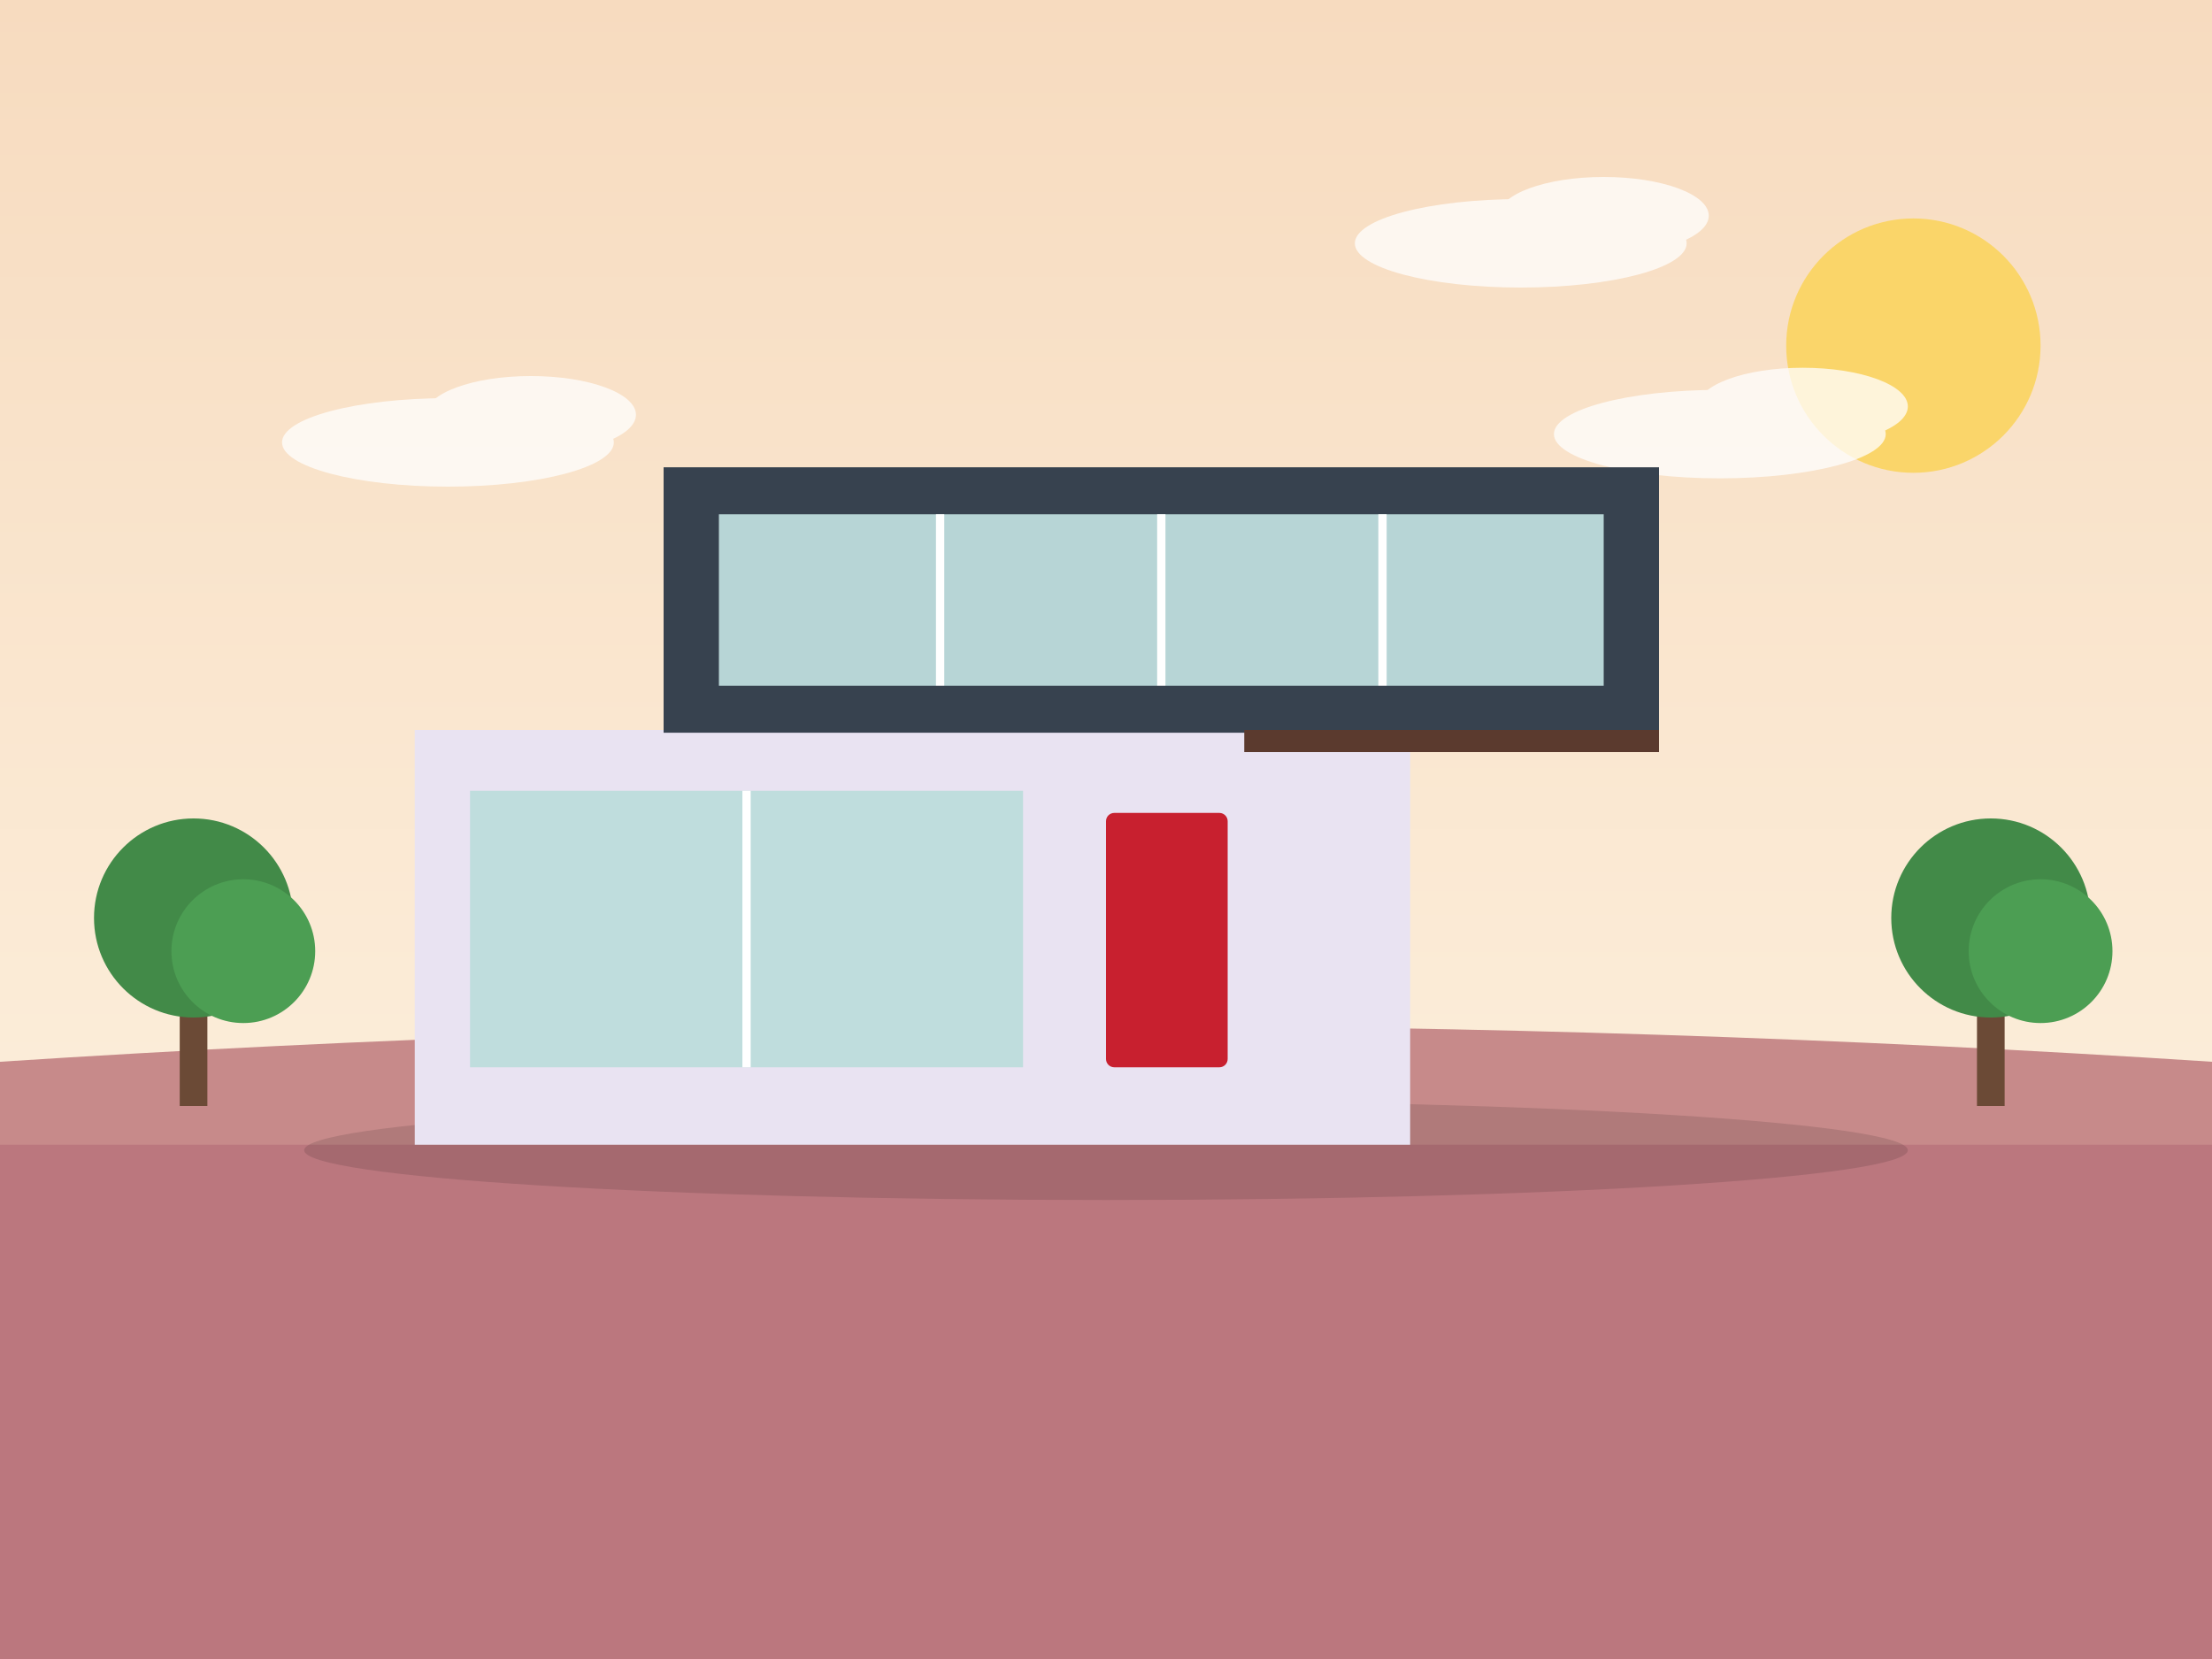
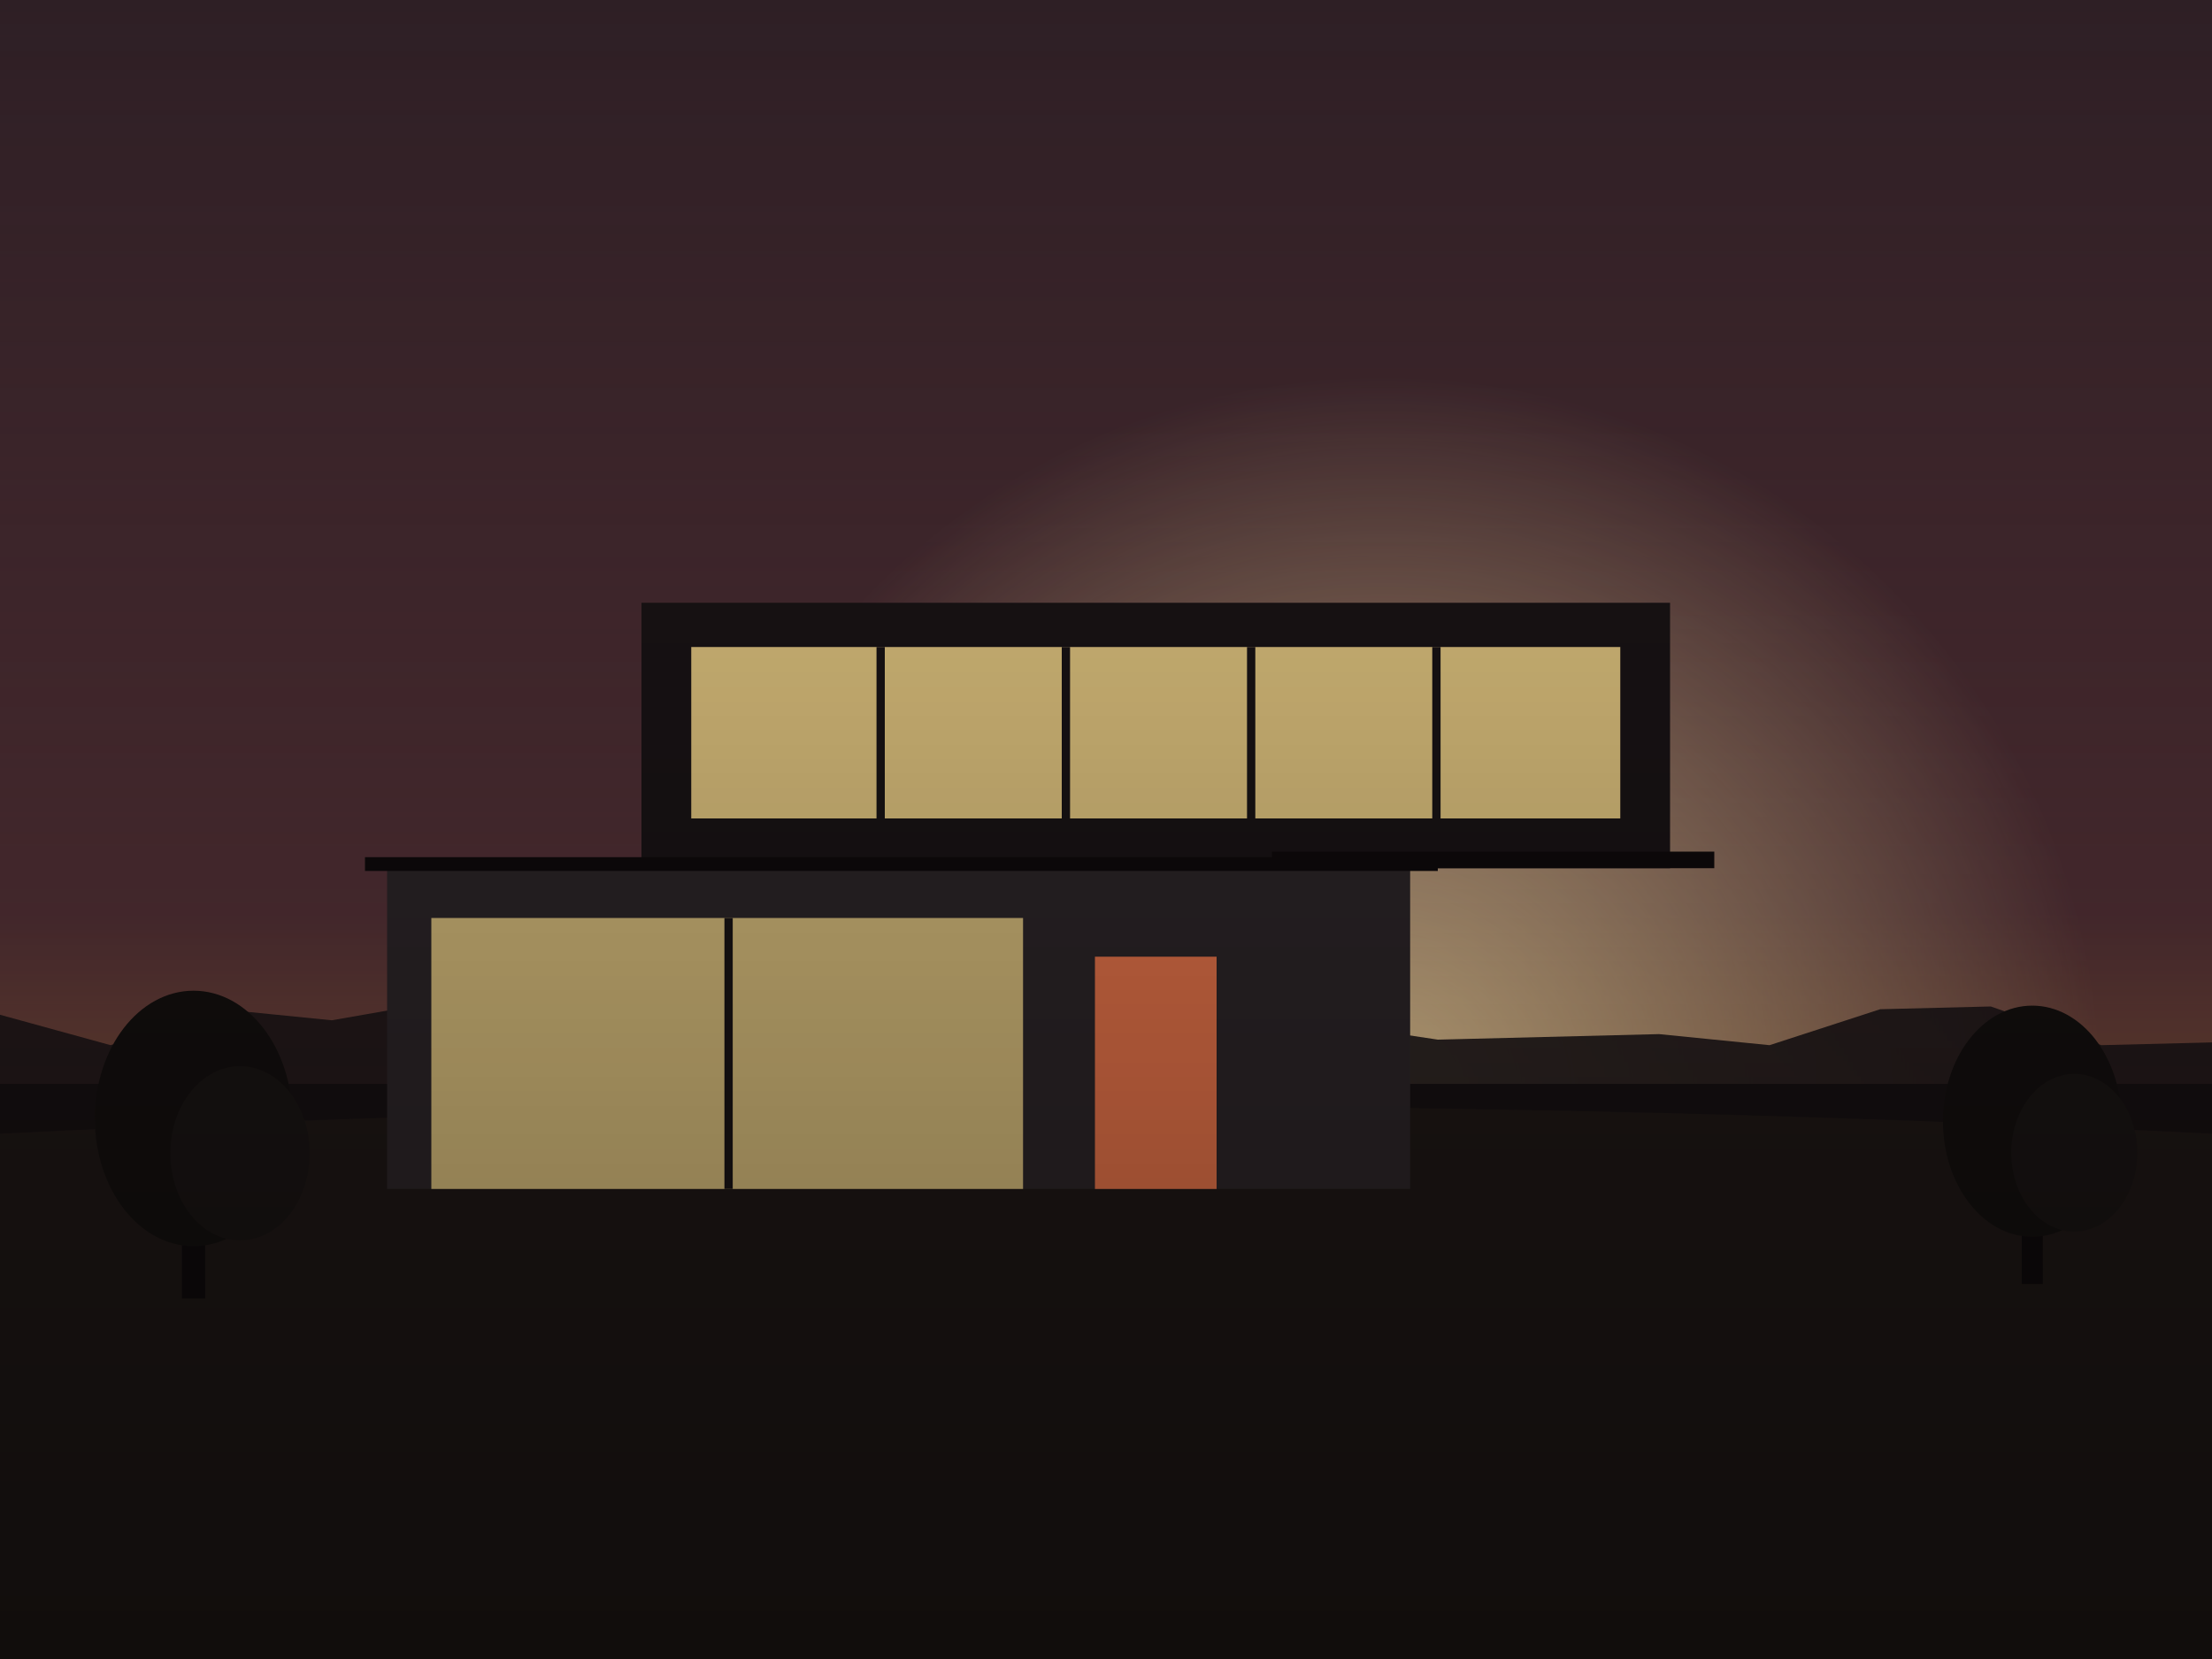
<svg xmlns="http://www.w3.org/2000/svg" viewBox="0 0 800 600" role="img" aria-label="Restored farmhouse on 2.4 acres in Hammonton, NJ">
  <defs>
    <linearGradient id="s" x1="0" y1="0" x2="0" y2="1">
-       <stop offset="0" stop-color="hsl(30,78%,86%)" />
-       <stop offset="1" stop-color="hsl(40,95%,95%)" />
+       <stop offset="0" stop-color="hsl(335,20%,15%)" />
+       <stop offset=".55" stop-color="hsl(350,26%,27%)" />
+       <stop offset="1" stop-color="hsl(30,80%,60%)" />
+     </linearGradient>
+     <radialGradient id="g" cx="500" cy="396" r="260" gradientUnits="userSpaceOnUse">
+       <stop offset="0" stop-color="#ffe3a8" stop-opacity=".85" />
+       <stop offset="1" stop-color="#ffe3a8" stop-opacity="0" />
+     </radialGradient>
+     <linearGradient id="v" x1="0" y1="0" x2="0" y2="1">
+       <stop offset="0" stop-color="#000" stop-opacity="0" />
+       <stop offset="1" stop-color="#000" stop-opacity=".45" />
    </linearGradient>
  </defs>
  <rect width="800" height="600" fill="url(#s)" />
-   <circle cx="692" cy="125" r="46" fill="#fbd45f" opacity=".9" />
-   <g fill="#fff" opacity=".75">
-     <ellipse cx="550" cy="88" rx="60" ry="16" />
-     <ellipse cx="580" cy="78" rx="38" ry="14" />
-   </g>
-   <g fill="#fff" opacity=".75">
-     <ellipse cx="622" cy="157" rx="60" ry="16" />
-     <ellipse cx="652" cy="147" rx="38" ry="14" />
-   </g>
-   <g fill="#fff" opacity=".75">
-     <ellipse cx="162" cy="160" rx="60" ry="16" />
-     <ellipse cx="192" cy="150" rx="38" ry="14" />
-   </g>
-   <path d="M0 384 Q400.0 358 800 384 V600 H0Z" fill="hsl(0,35%,66%)" />
-   <rect y="414" width="800" height="600" fill="hsl(350,32%,56%)" opacity=".6" />
-   <ellipse cx="400" cy="416" rx="290" ry="18" fill="#000" opacity=".12" />
-   <rect x="150" y="264" width="360" height="150" fill="#e9e3f2" />
-   <rect x="240" y="169" width="360" height="96" fill="#37424f" />
-   <rect x="260" y="186" width="320" height="62" fill="#bddcdc" opacity=".95" />
-   <path d="M340 186V248M420 186V248M500 186V248" stroke="#fff" stroke-width="3" />
-   <rect x="170" y="286" width="200" height="100" fill="#bddcdc" opacity=".95" />
-   <path d="M270 286V386" stroke="#fff" stroke-width="3" />
-   <rect x="400" y="294" width="44" height="92" rx="3" fill="#c8202f" />
-   <rect x="450" y="264" width="150" height="8" fill="#5b3a2e" />
-   <rect x="450" y="272" width="150" height="130" fill="#e9e3f2" opacity=".0" />
-   <rect x="65" y="354" width="10" height="46" fill="#6b4a36" />
-   <circle cx="70" cy="332" r="36" fill="hsl(125,35%,40%)" />
-   <circle cx="88" cy="344" r="26" fill="hsl(125,35%,46%)" />
-   <rect x="715" y="354" width="10" height="46" fill="#6b4a36" />
-   <circle cx="720" cy="332" r="36" fill="hsl(125,35%,40%)" />
-   <circle cx="738" cy="344" r="26" fill="hsl(125,35%,46%)" />
+   <rect width="800" height="600" fill="url(#g)" />
+   <path d="M0 396 L0 367 L40 378 L80 365 L120 369 L160 362 L200 379 L240 369 L280 360 L320 376 L360 366 L400 380 L440 366 L480 370 L520 376 L560 375 L600 374 L640 378 L680 365 L720 364 L760 378 L800 377 L800 396Z" fill="#1d1618" opacity=".9" />
+   <rect y="392" width="800" height="208" fill="#171112" />
+   <path d="M0 410 Q400.0 390 800 410 V600 H0Z" fill="#1f1816" />
+   <rect x="140" y="312" width="370" height="118" fill="#2d2629" />
+   <rect x="232" y="218" width="372" height="96" fill="#1a1416" />
+   <rect x="250" y="234" width="336" height="62" fill="#f8d98c" opacity=".92" />
+   <rect x="317" y="234" width="3" height="62" fill="#1a1416" />
+   <rect x="384" y="234" width="3" height="62" fill="#1a1416" />
+   <rect x="451" y="234" width="3" height="62" fill="#1a1416" />
+   <rect x="518" y="234" width="3" height="62" fill="#1a1416" />
+   <rect x="156" y="332" width="214" height="98" fill="#f8d98c" opacity=".85" />
+   <rect x="262" y="332" width="3" height="98" fill="#1a1416" />
+   <rect x="396" y="346" width="44" height="84" fill="#e8744a" />
+   <rect x="460" y="308" width="160" height="6" fill="#0f0b0c" />
+   <rect x="132" y="310" width="388" height="5" fill="#0f0b0c" />
+   <rect x="65.8" y="427.6" width="8.4" height="42.0" fill="#0f0b0c" />
+   <ellipse cx="70" cy="404.5" rx="35.7" ry="46.2" fill="#14100f" />
+   <ellipse cx="86.8" cy="417.1" rx="25.2" ry="31.5" fill="#1a1514" />
+   <rect x="731.2" y="426.4" width="7.6" height="38.0" fill="#0f0b0c" />
+   <ellipse cx="735" cy="405.5" rx="32.3" ry="41.8" fill="#14100f" />
+   <ellipse cx="750.2" cy="416.9" rx="22.8" ry="28.5" fill="#1a1514" />
+   <rect width="800" height="600" fill="url(#v)" />
</svg>
